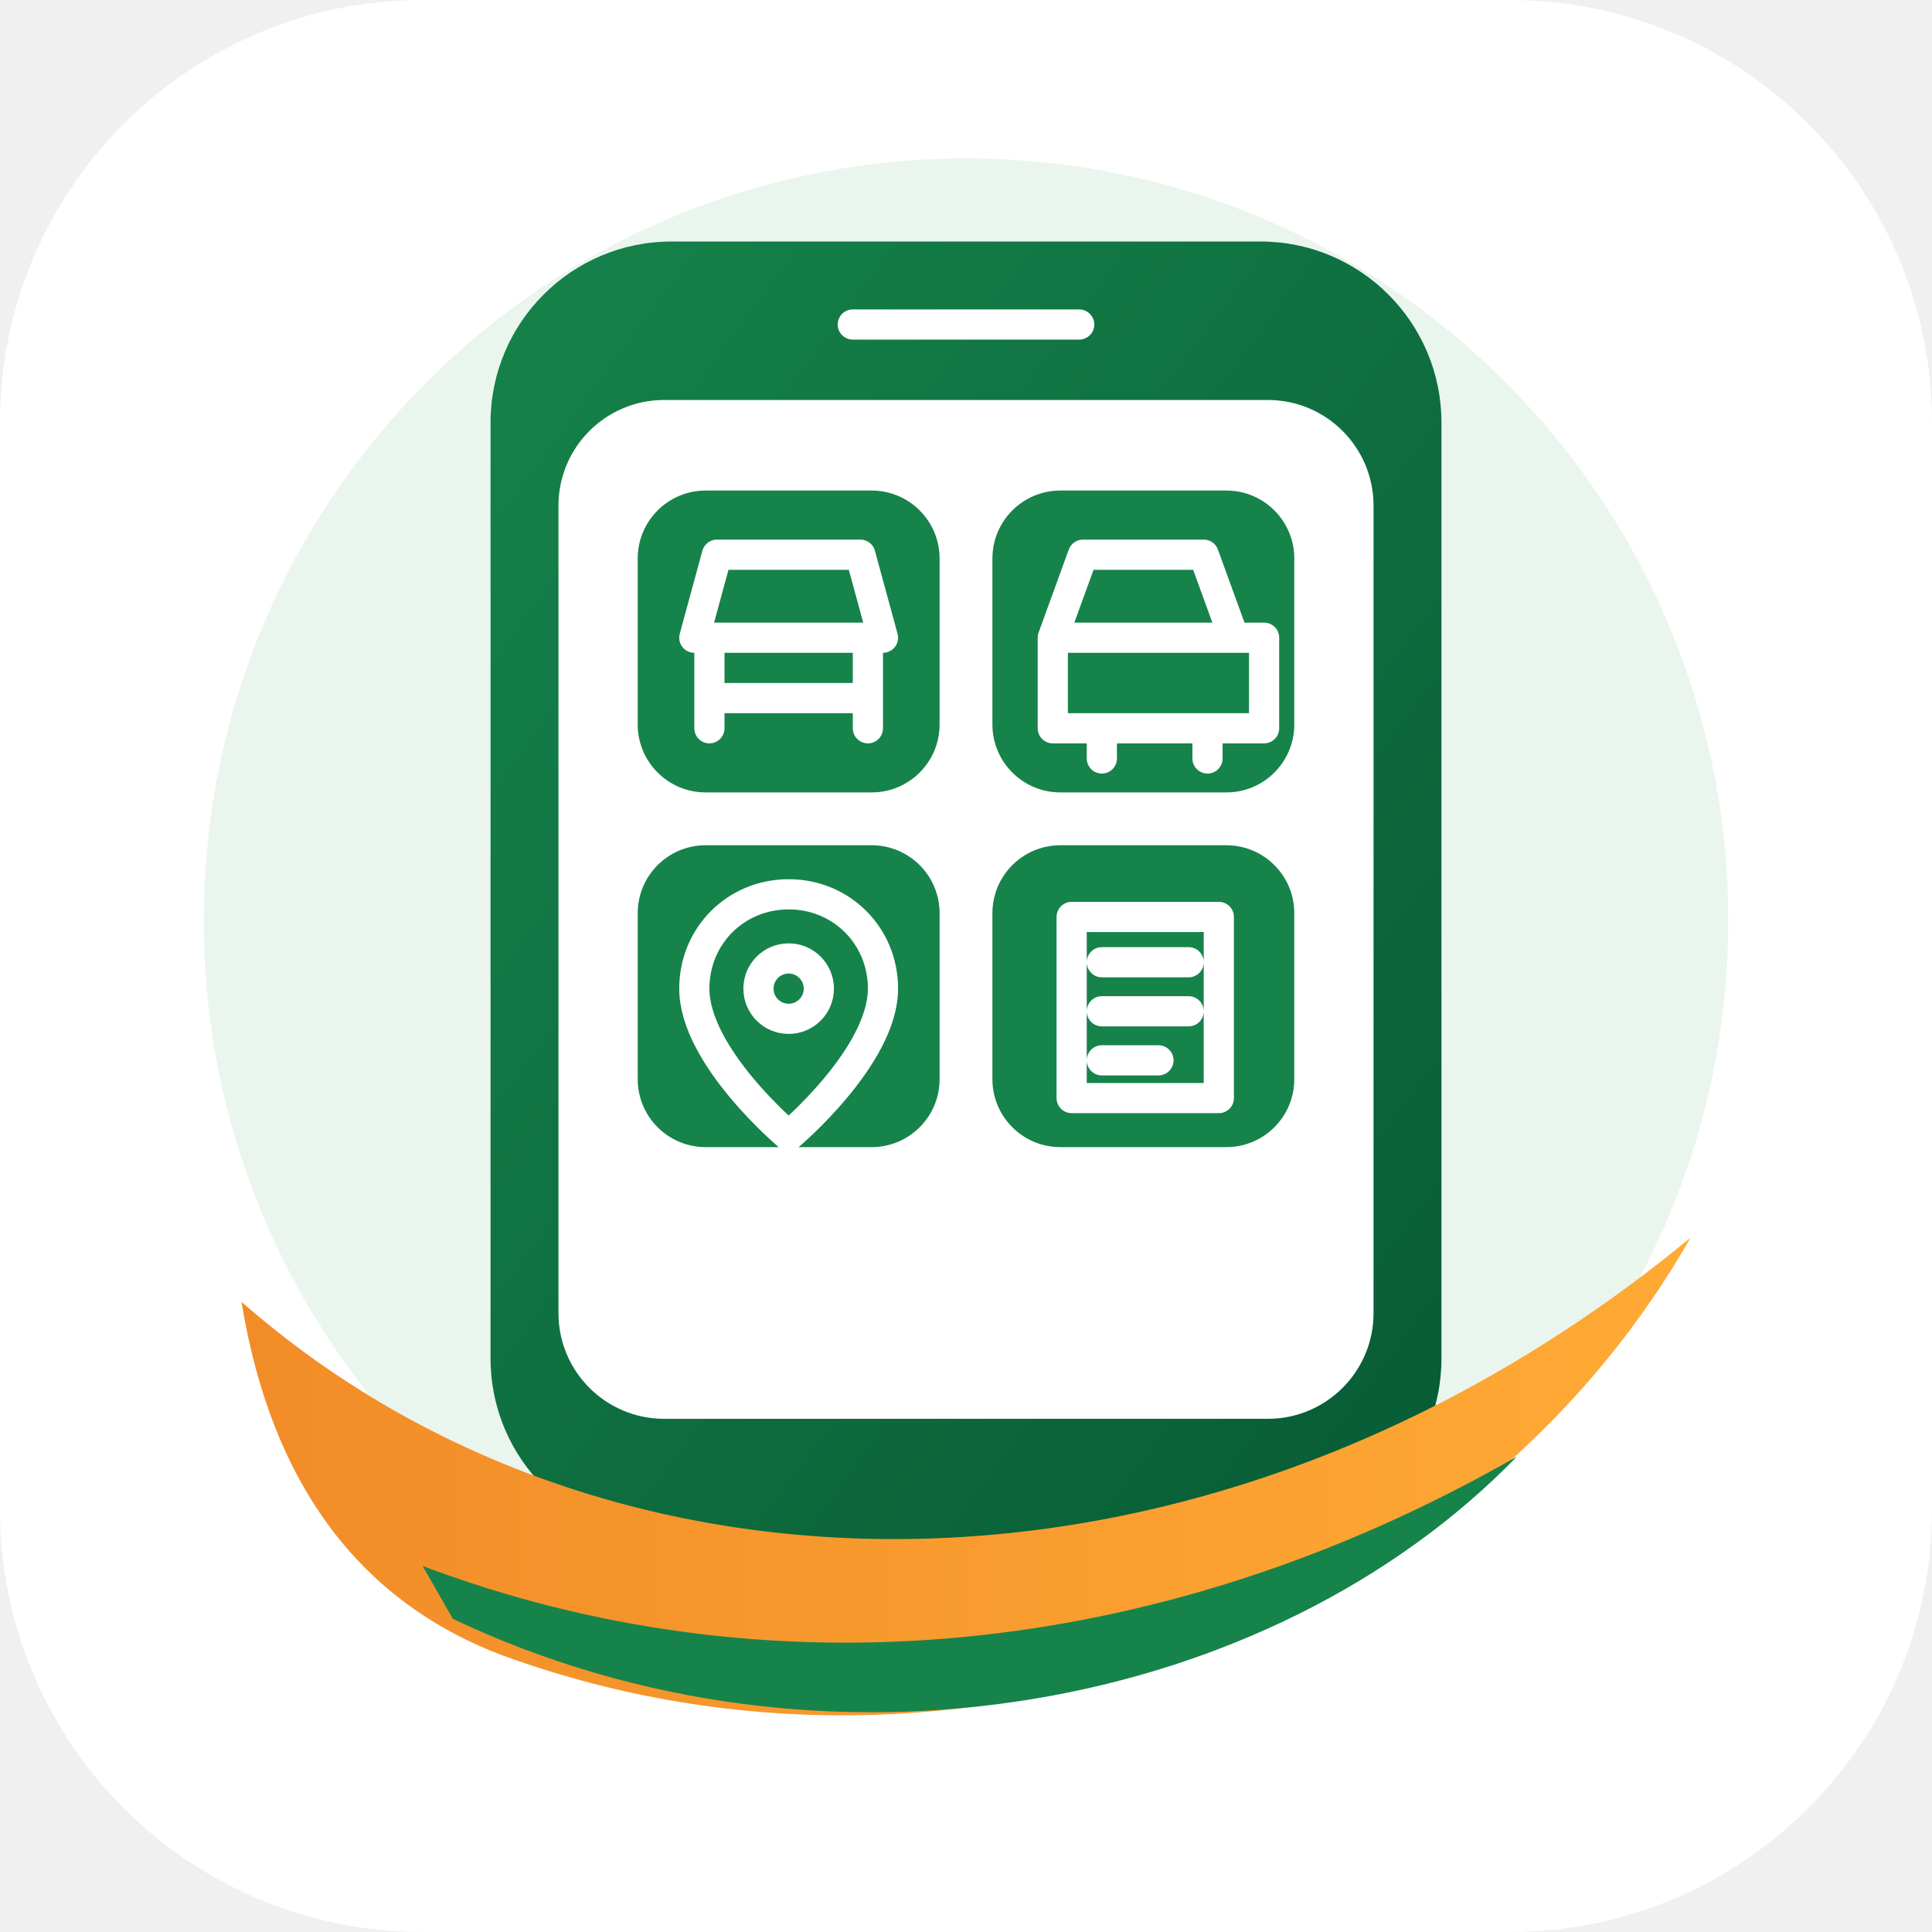
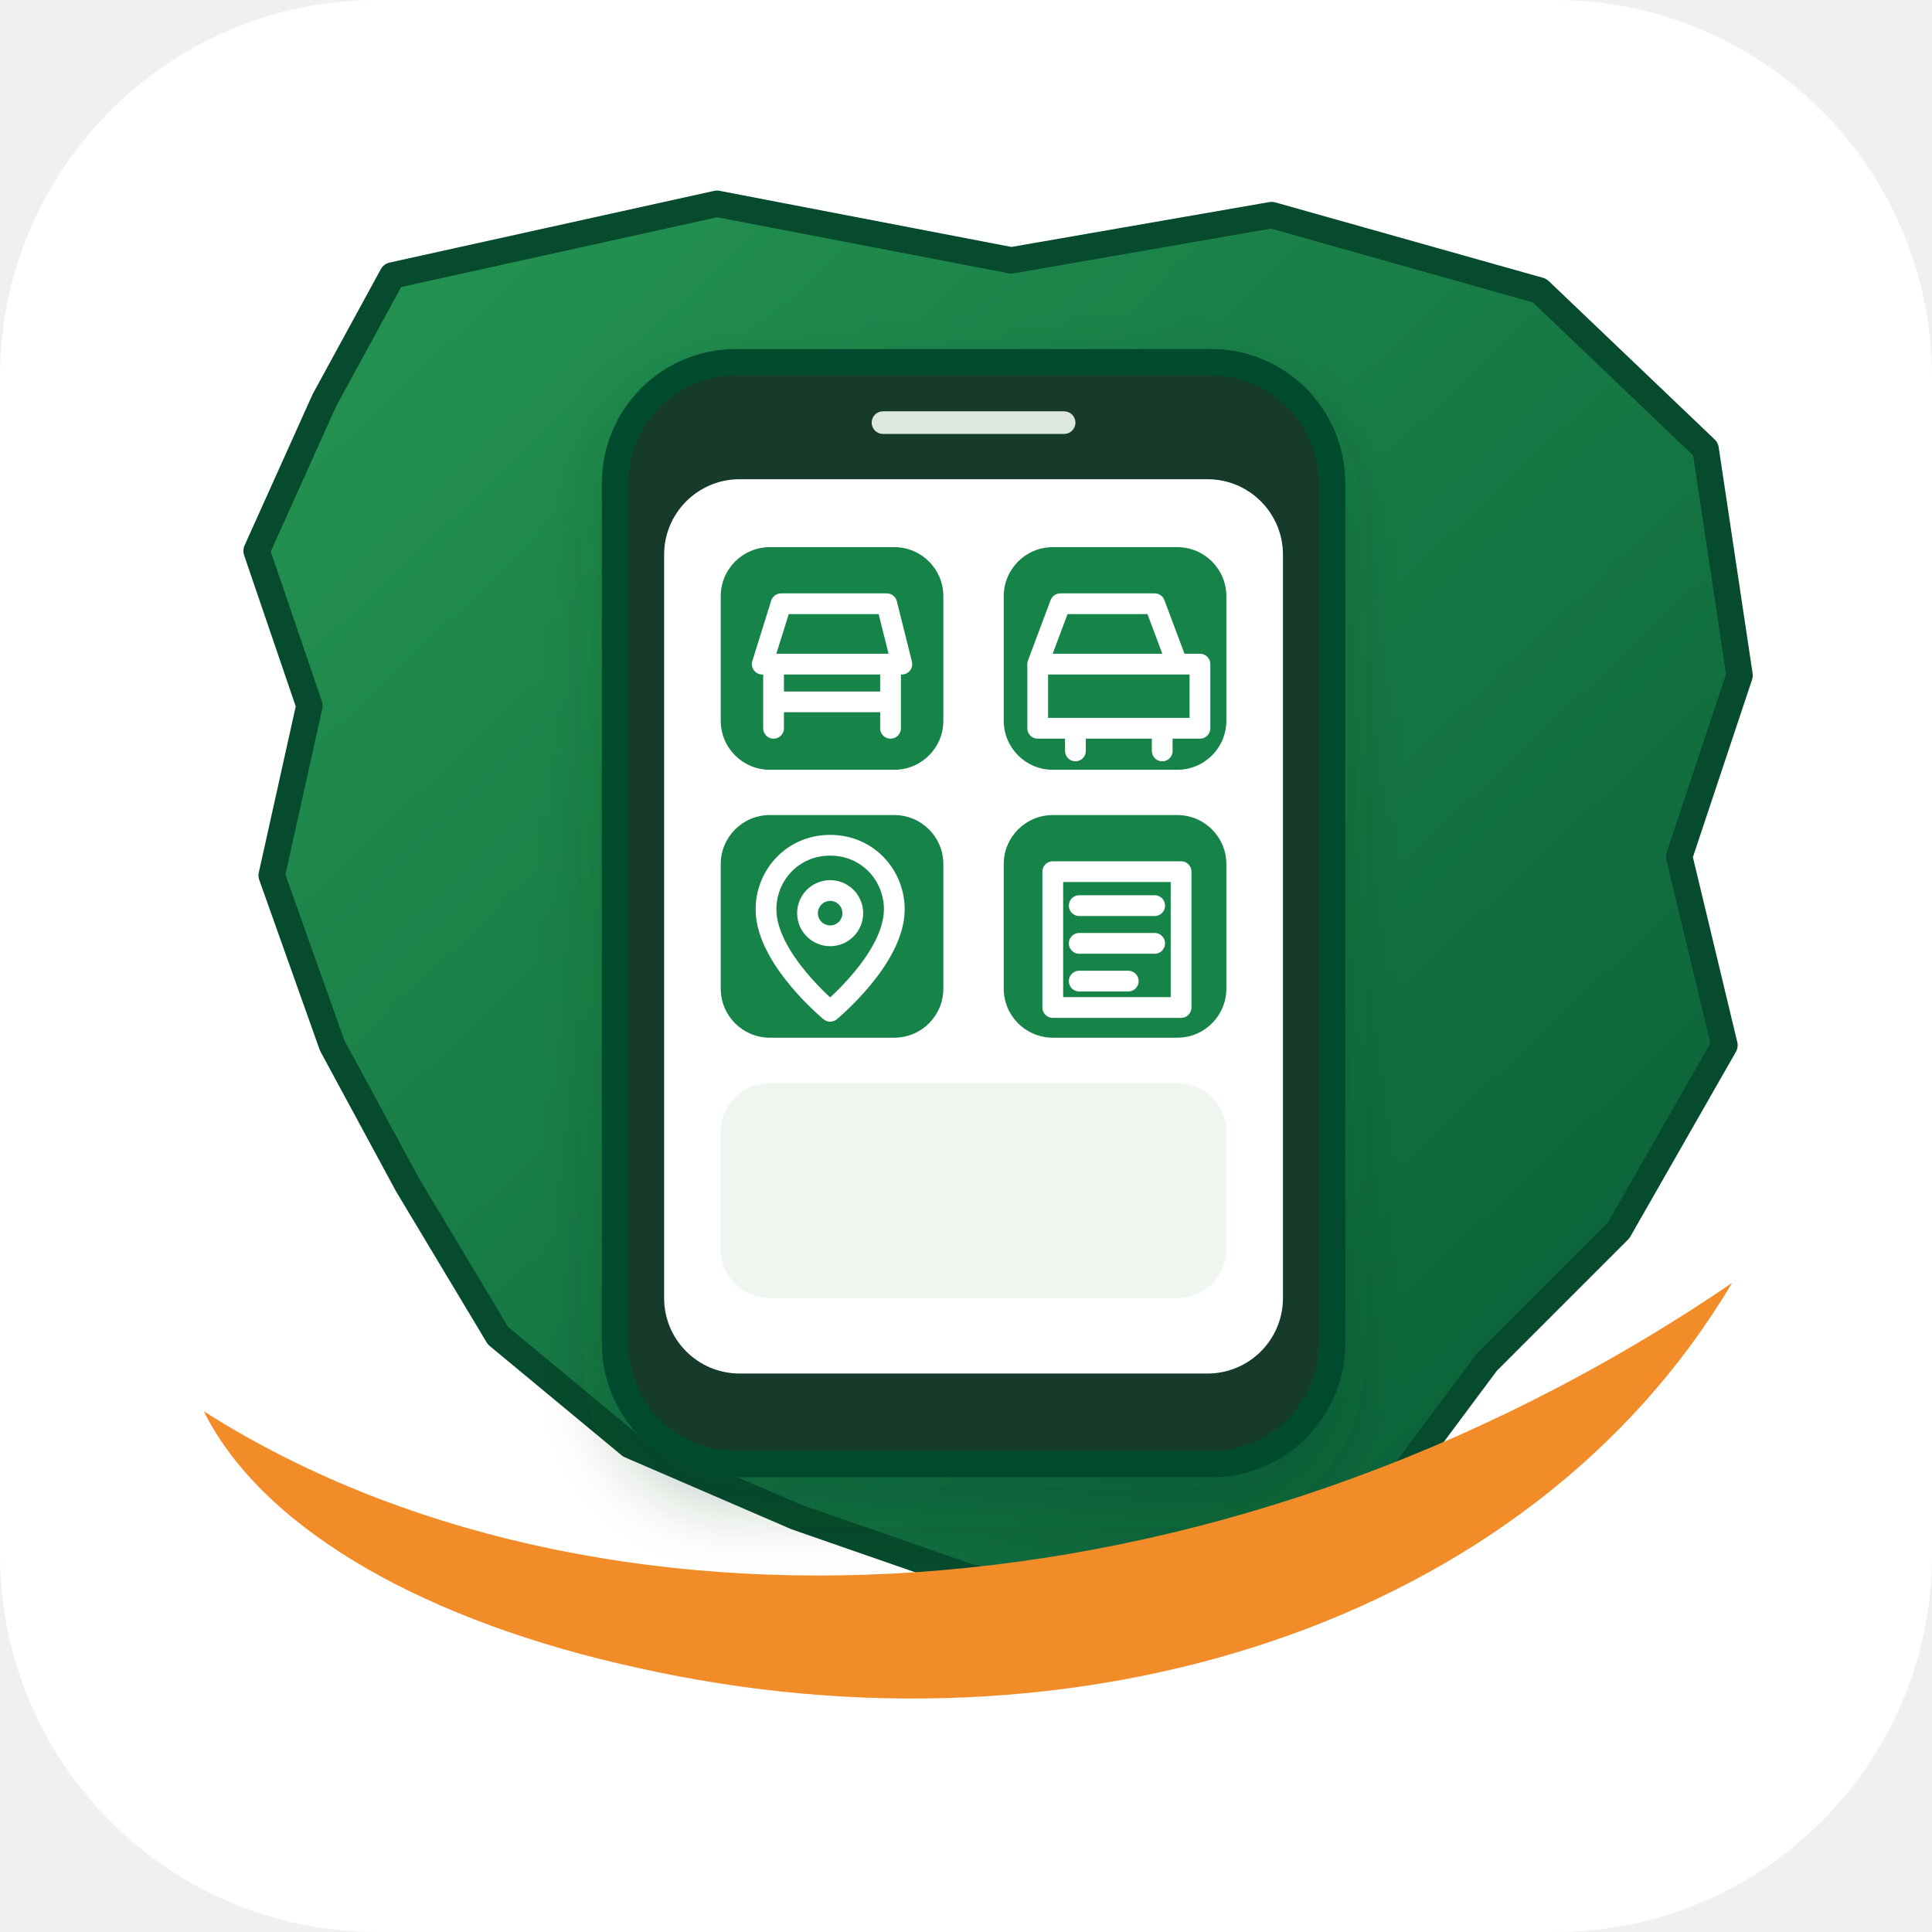
- <svg xmlns="http://www.w3.org/2000/svg" viewBox="0 0 512 512">
+ <svg xmlns="http://www.w3.org/2000/svg" viewBox="0 0 512 512" role="img" aria-label="Mon Quotidien CI">
  <defs>
-     <linearGradient id="green" x1="0" y1="0" x2="1" y2="1">
-       <stop stop-color="#16834A" />
+     <linearGradient id="g" x1="0" y1="0" x2="1" y2="1">
+       <stop stop-color="#269653" />
      <stop offset="1" stop-color="#075B35" />
    </linearGradient>
-     <linearGradient id="orange" x1="0" y1="0" x2="1" y2="0">
-       <stop stop-color="#F28C28" />
-       <stop offset="1" stop-color="#FFAA35" />
-     </linearGradient>
+     <filter id="s" x="-30%" y="-20%" width="160%" height="160%">
+       <feDropShadow dx="0" dy="8" stdDeviation="8" flood-color="#123B2B" flood-opacity=".22" />
+     </filter>
  </defs>
-   <rect width="512" height="512" rx="112" fill="#fff" />
-   <circle cx="256" cy="244" r="202" fill="#EAF5EE" />
-   <rect x="130" y="64" width="252" height="344" rx="48" fill="url(#green)" />
-   <rect x="148" y="106" width="216" height="270" rx="28" fill="#fff" />
-   <rect x="222" y="82" width="68" height="8" rx="4" fill="#fff" />
-   <g fill="#16834A">
-     <rect x="169" y="130" width="80" height="80" rx="18" />
-     <rect x="263" y="130" width="80" height="80" rx="18" />
-     <rect x="169" y="224" width="80" height="80" rx="18" />
-     <rect x="263" y="224" width="80" height="80" rx="18" />
+   <rect width="512" height="512" rx="100" fill="#fff" />
+   <path d="M104 73 L190 54 L268 69 L337 57 L408 77 L452 119 L461 179 L445 227 L457 277 L429 326 L394 361 L359 408 L308 429 L257 418 L211 402 L167 383 L132 354 L108 314 L88 277 L72 232 L82 187 L68 146 L86 106Z" fill="url(#g)" stroke="#064B2D" stroke-width="7" stroke-linejoin="round" />
+   <g filter="url(#s)" transform="translate(163 96)">
+     <rect width="190" height="292" rx="32" fill="#123B2B" stroke="#064B2D" stroke-width="7" />
+     <rect x="13" y="31" width="164" height="237" rx="20" fill="#fff" />
+     <rect x="68" y="13" width="54" height="6" rx="3" fill="#dce8df" />
+     <g fill="#16834A">
+       <rect x="28" y="49" width="59" height="59" rx="13" />
+       <rect x="103" y="49" width="59" height="59" rx="13" />
+       <rect x="28" y="120" width="59" height="59" rx="13" />
+       <rect x="103" y="120" width="59" height="59" rx="13" />
+       <rect x="28" y="191" width="134" height="57" rx="13" fill="#eef6ef" />
+     </g>
+     <g fill="none" stroke="#fff" stroke-width="5.5" stroke-linecap="round" stroke-linejoin="round">
+       <path d="M39 80h37l-4-16H44zM42 80v17m31-17v17m-31-7h31" />
+       <path d="M112 80l6-16h25l6 16m-37 0h43v17h-43zM122 97v6m23-6v6" />
+       <path d="M57 128c-10 0-17 8-17 17 0 13 17 27 17 27s17-14 17-27c0-9-7-17-17-17zm0 12a6 6 0 1 0 0 12 6 6 0 0 0 0-12z" />
+       <path d="M116 135h34v36h-34zM123 144h20m-20 10h20m-20 10h13" />
+     </g>
  </g>
-   <g fill="none" stroke="#fff" stroke-width="8" stroke-linecap="round" stroke-linejoin="round">
-     <path d="M184 169h50l-6-22h-38zM188 169v24m42-24v24m-42-8h42" />
-     <path d="M279 169l8-22h32l8 22m-48 0h56v24h-56zM292 193v8m28-8v8" />
-     <path d="M209 237c-14 0-25 11-25 25 0 18 25 39 25 39s25-21 25-39c0-14-11-25-25-25zm0 17a8 8 0 1 0 0 16 8 8 0 0 0 0-16z" />
-     <path d="M284 243h39v48h-39zM292 255h23m-23 13h23m-23 13h15" />
-   </g>
-   <path d="M64 345c98 86 258 87 384-17-58 102-192 155-314 111-38-14-62-45-70-94z" fill="url(#orange)" />
-   <path d="M112 415c90 34 194 26 290-29-65 67-183 90-282 43z" fill="#16834A" />
+   <path d="M54 374c102 65 267 60 405-34-54 91-174 128-290 102-55-12-99-36-115-68z" fill="#F28C28" />
</svg>
